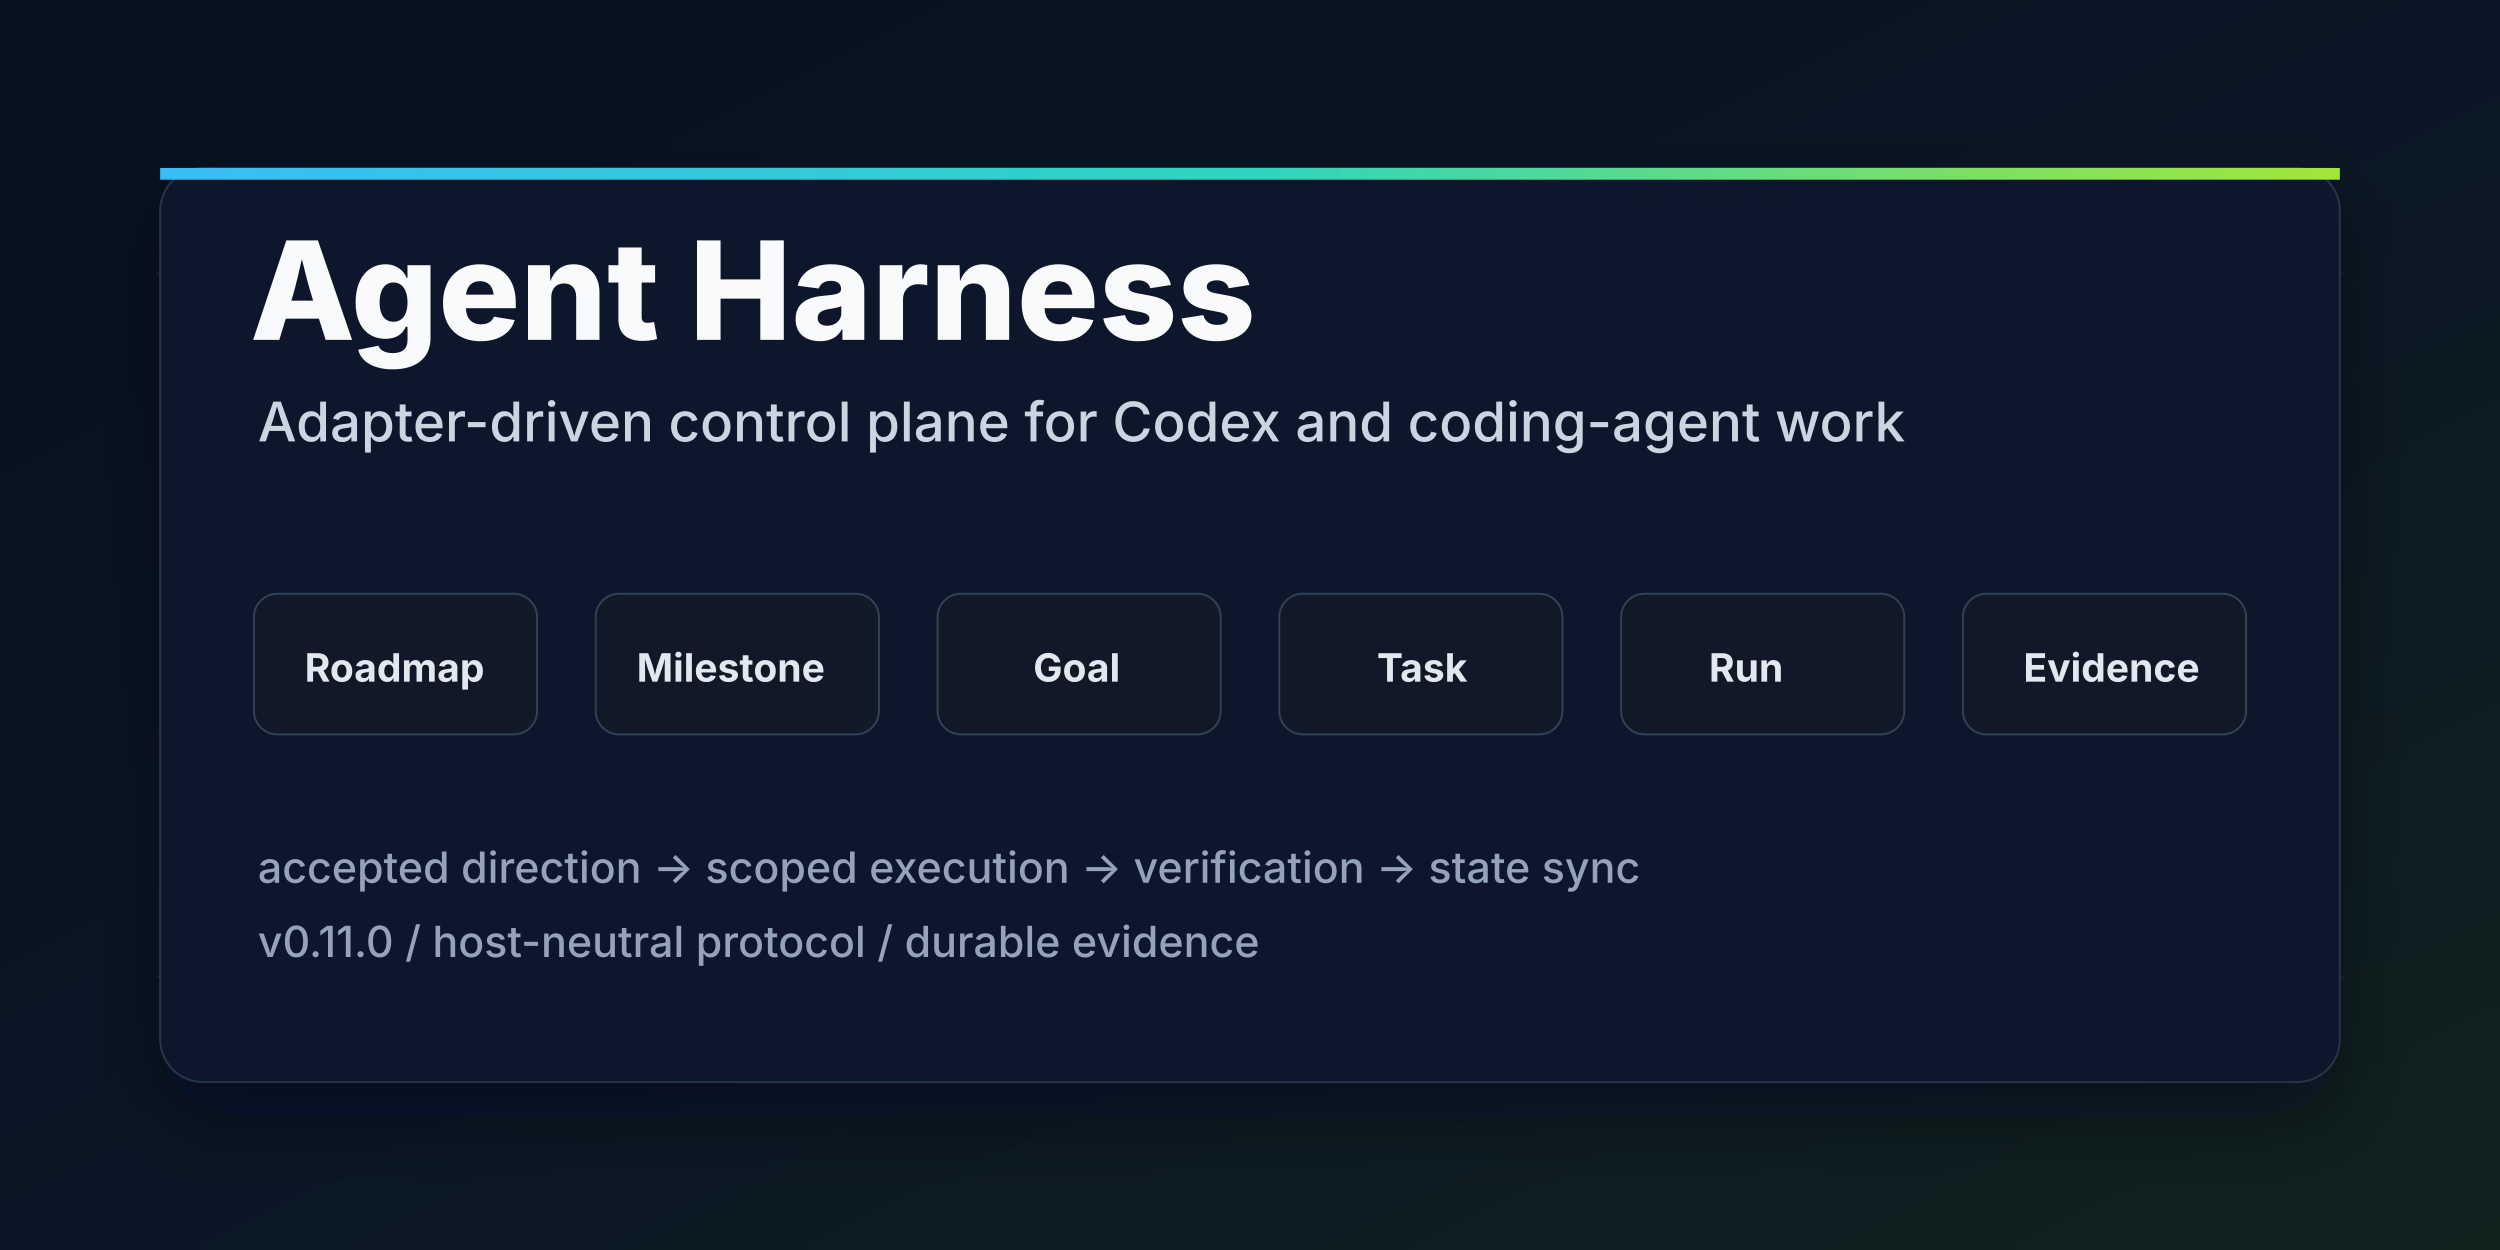
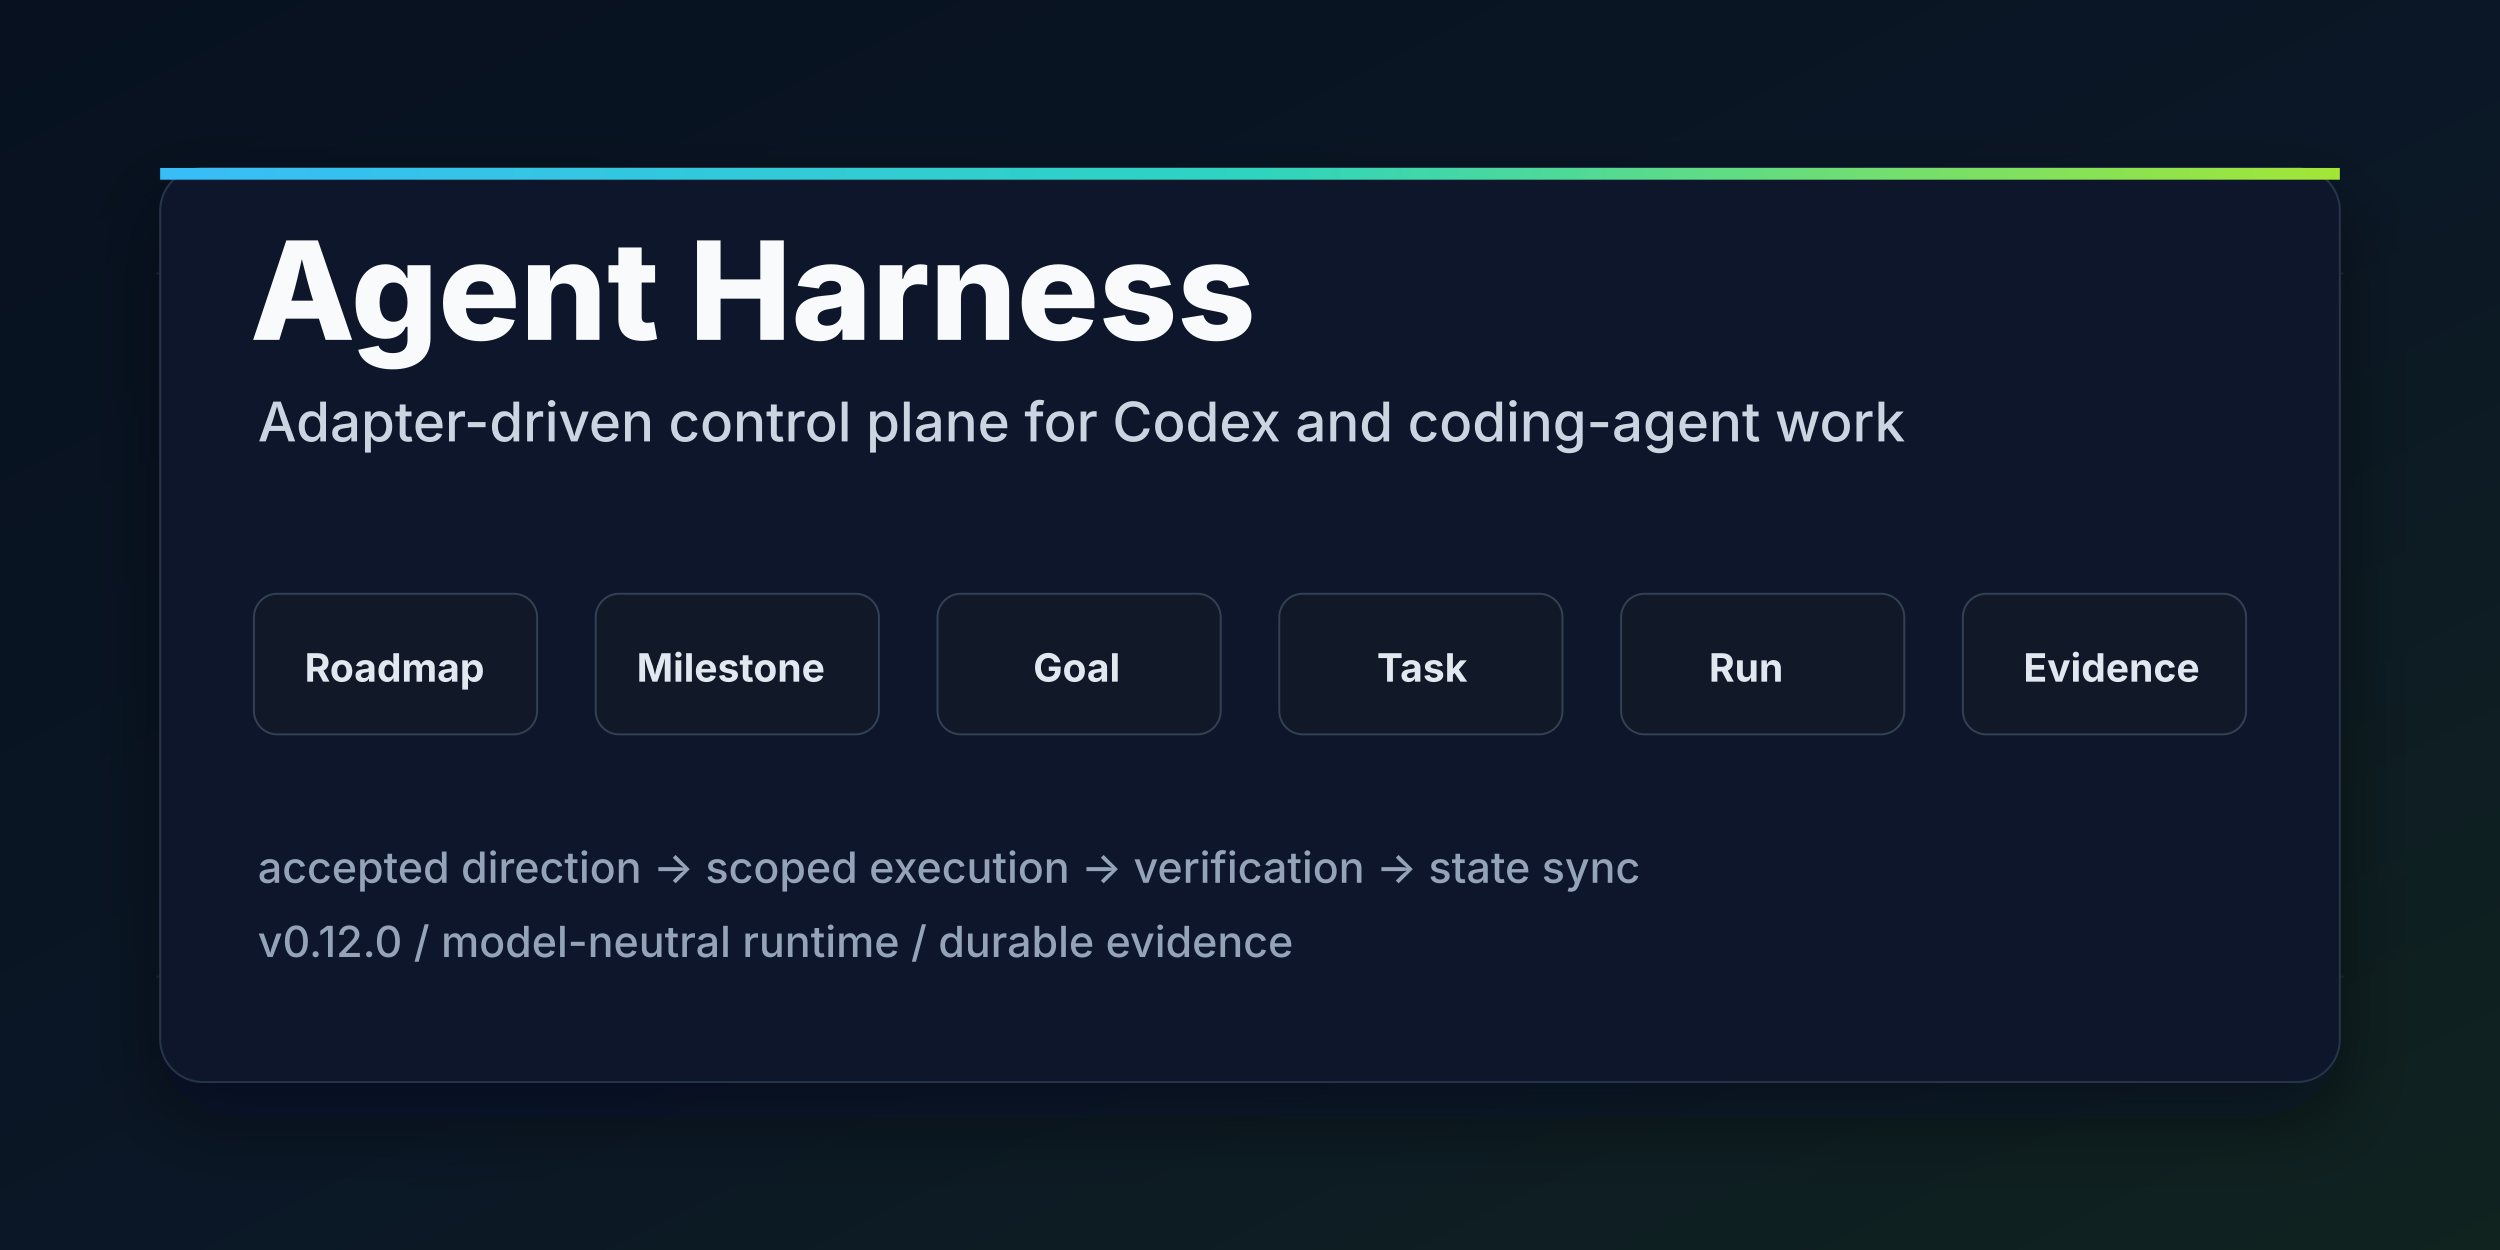
<svg xmlns="http://www.w3.org/2000/svg" width="1280" height="640" viewBox="0 0 1280 640" role="img" aria-labelledby="title desc">
  <defs>
    <linearGradient id="bg" x1="0" y1="0" x2="1" y2="1">
      <stop offset="0" stop-color="#07111f" />
      <stop offset="0.52" stop-color="#0b1726" />
      <stop offset="1" stop-color="#10231f" />
    </linearGradient>
    <linearGradient id="line" x1="0" y1="0" x2="1" y2="0">
      <stop offset="0" stop-color="#38bdf8" />
      <stop offset="0.5" stop-color="#2dd4bf" />
      <stop offset="1" stop-color="#a3e635" />
    </linearGradient>
    <filter id="soft" x="-20%" y="-20%" width="140%" height="140%">
      <feDropShadow dx="0" dy="18" stdDeviation="20" flood-color="#020617" flood-opacity="0.45" />
    </filter>
  </defs>
  <rect width="1280" height="640" fill="url(#bg)" />
  <path d="M80 500H1200" stroke="#1f2937" stroke-width="1" />
  <path d="M80 140H1200" stroke="#1f2937" stroke-width="1" />
  <path d="M132 498V142M372 498V142M612 498V142M852 498V142M1092 498V142" stroke="#142033" stroke-width="1" />
  <g filter="url(#soft)">
    <rect x="82" y="86" width="1116" height="468" rx="22" fill="#0f172a" stroke="#263449" />
    <rect x="82" y="86" width="1116" height="6" fill="url(#line)" />
  </g>
  <text x="128" y="174" fill="#f8fafc" font-family="Inter, ui-sans-serif, system-ui, -apple-system, BlinkMacSystemFont, Segoe UI, sans-serif" font-size="70" font-weight="760" letter-spacing="0">Agent Harness</text>
  <text x="132" y="226" fill="#cbd5e1" font-family="Inter, ui-sans-serif, system-ui, -apple-system, BlinkMacSystemFont, Segoe UI, sans-serif" font-size="28" font-weight="500" letter-spacing="0">Adapter-driven control plane for Codex and coding-agent work</text>
  <g font-family="Inter, ui-sans-serif, system-ui, -apple-system, BlinkMacSystemFont, Segoe UI, sans-serif" font-size="20" font-weight="700">
    <rect x="130" y="304" width="145" height="72" rx="12" fill="#111827" stroke="#334155" />
    <text x="156" y="349" fill="#e2e8f0">Roadmap</text>
    <rect x="305" y="304" width="145" height="72" rx="12" fill="#111827" stroke="#334155" />
    <text x="326" y="349" fill="#e2e8f0">Milestone</text>
    <rect x="480" y="304" width="145" height="72" rx="12" fill="#111827" stroke="#334155" />
    <text x="529" y="349" fill="#e2e8f0">Goal</text>
    <rect x="655" y="304" width="145" height="72" rx="12" fill="#111827" stroke="#334155" />
    <text x="705" y="349" fill="#e2e8f0">Task</text>
    <rect x="830" y="304" width="145" height="72" rx="12" fill="#111827" stroke="#334155" />
    <text x="875" y="349" fill="#e2e8f0">Run</text>
    <rect x="1005" y="304" width="145" height="72" rx="12" fill="#111827" stroke="#334155" />
    <text x="1036" y="349" fill="#e2e8f0">Evidence</text>
  </g>
  <g stroke="url(#line)" stroke-width="5" stroke-linecap="round" fill="none">
    <path d="M279 340H301" />
    <path d="M454 340H476" />
    <path d="M629 340H651" />
    <path d="M804 340H826" />
    <path d="M979 340H1001" />
  </g>
  <g fill="#94a3b8" font-family="Inter, ui-sans-serif, system-ui, -apple-system, BlinkMacSystemFont, Segoe UI, sans-serif" font-size="22" font-weight="520">
    <text x="132" y="452">accepted direction -&gt; scoped execution -&gt; verification -&gt; state sync</text>
-     <text x="132" y="490">v0.11.0 / host-neutral protocol / durable evidence</text>
+     <text x="132" y="490">v0.12.0 / model-neutral runtime / durable evidence</text>
  </g>
</svg>
